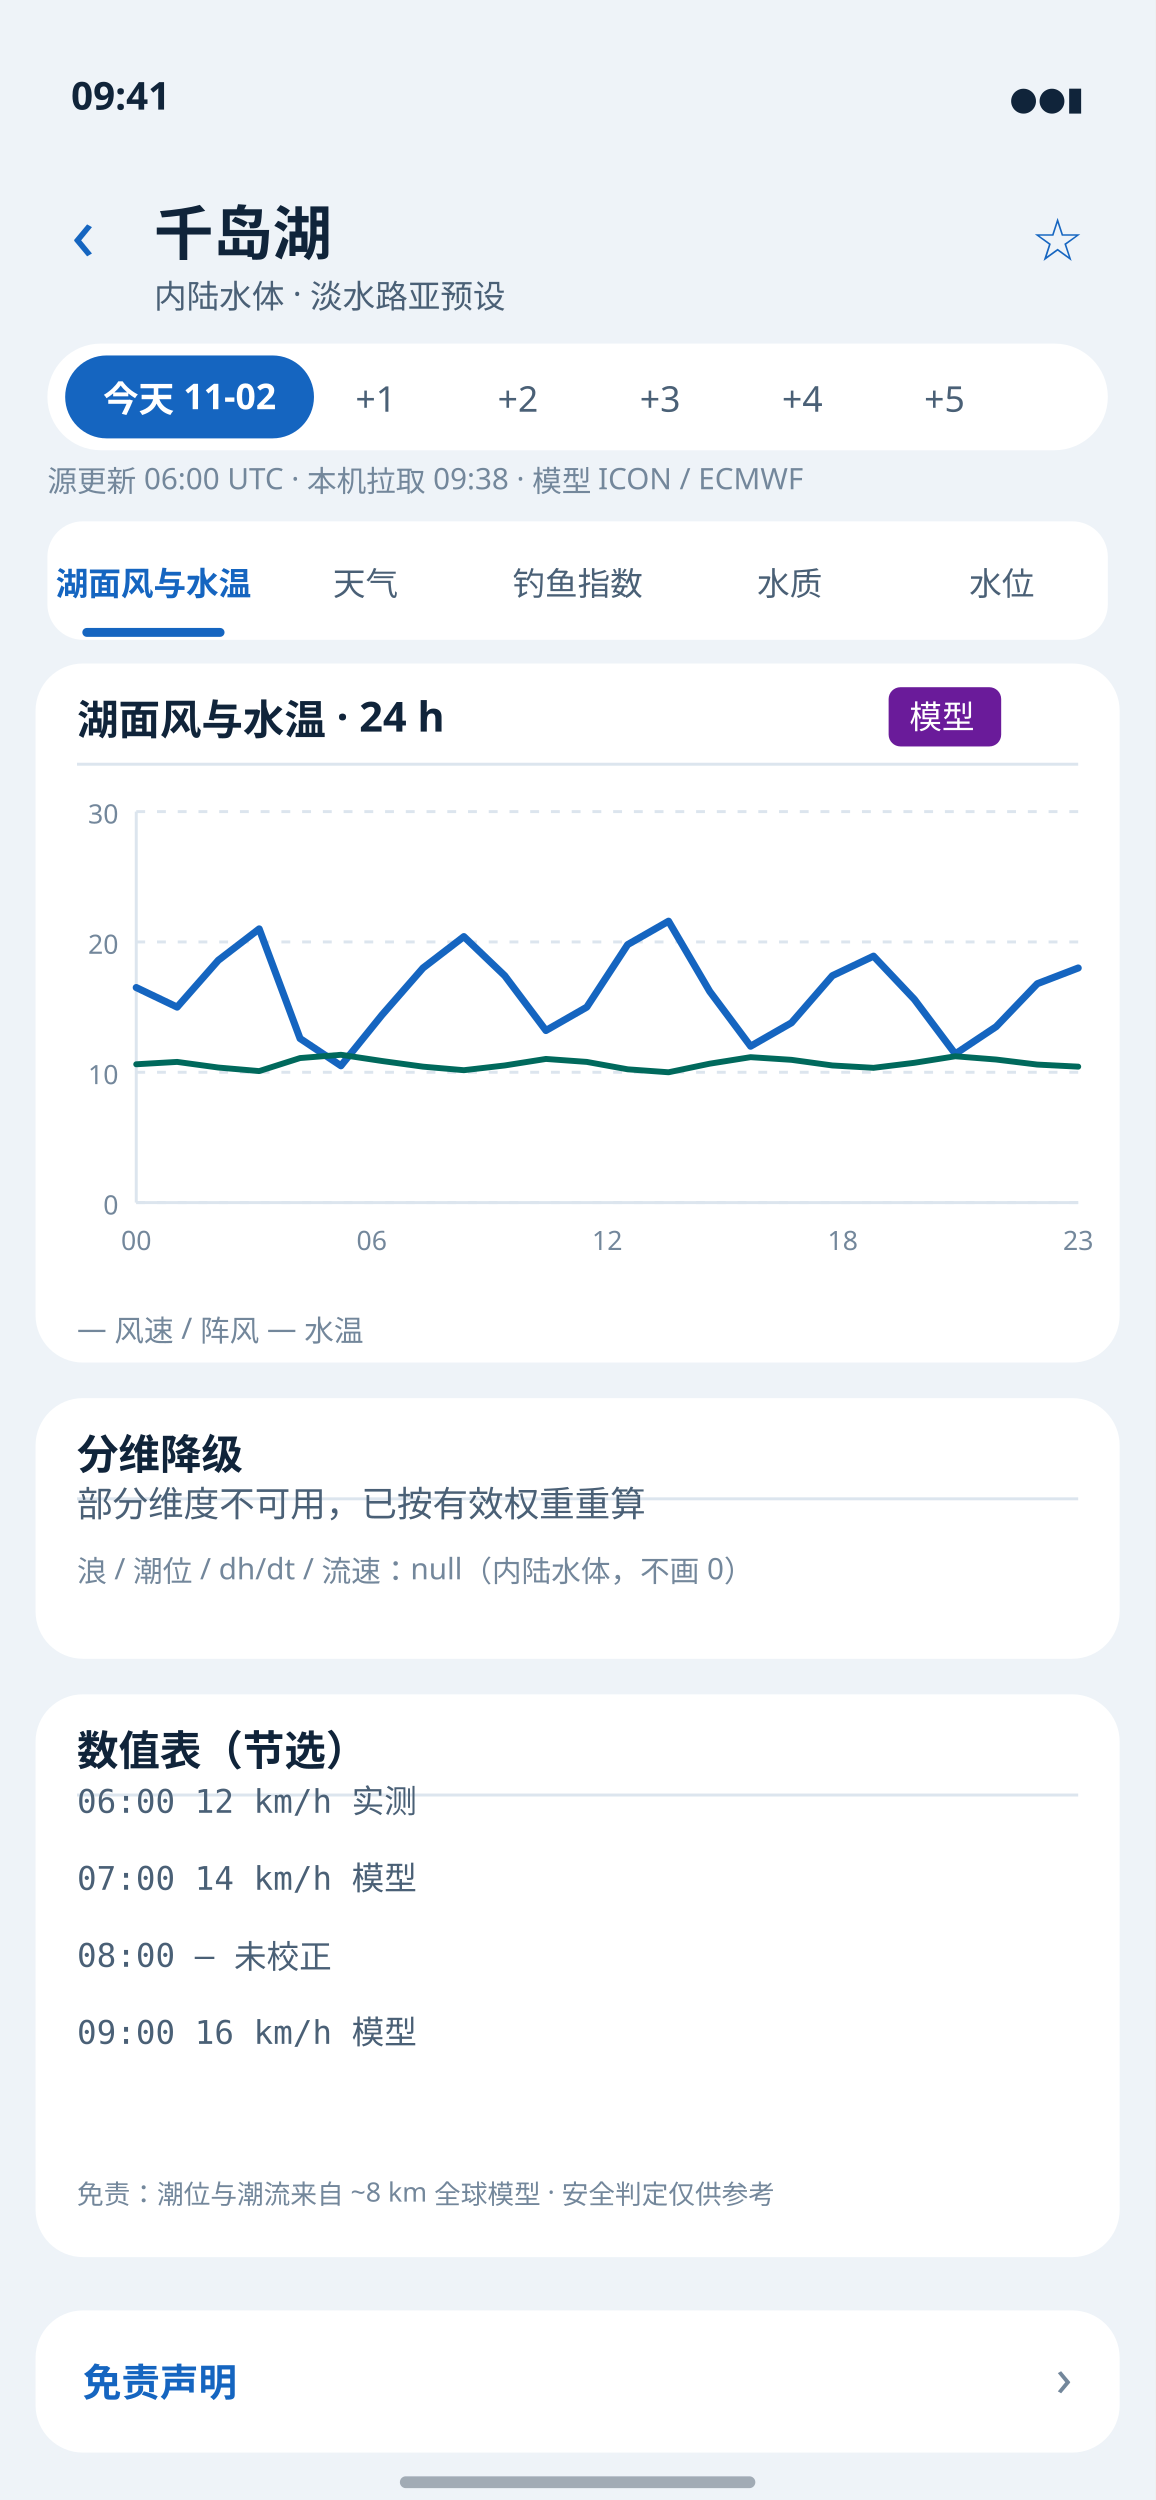
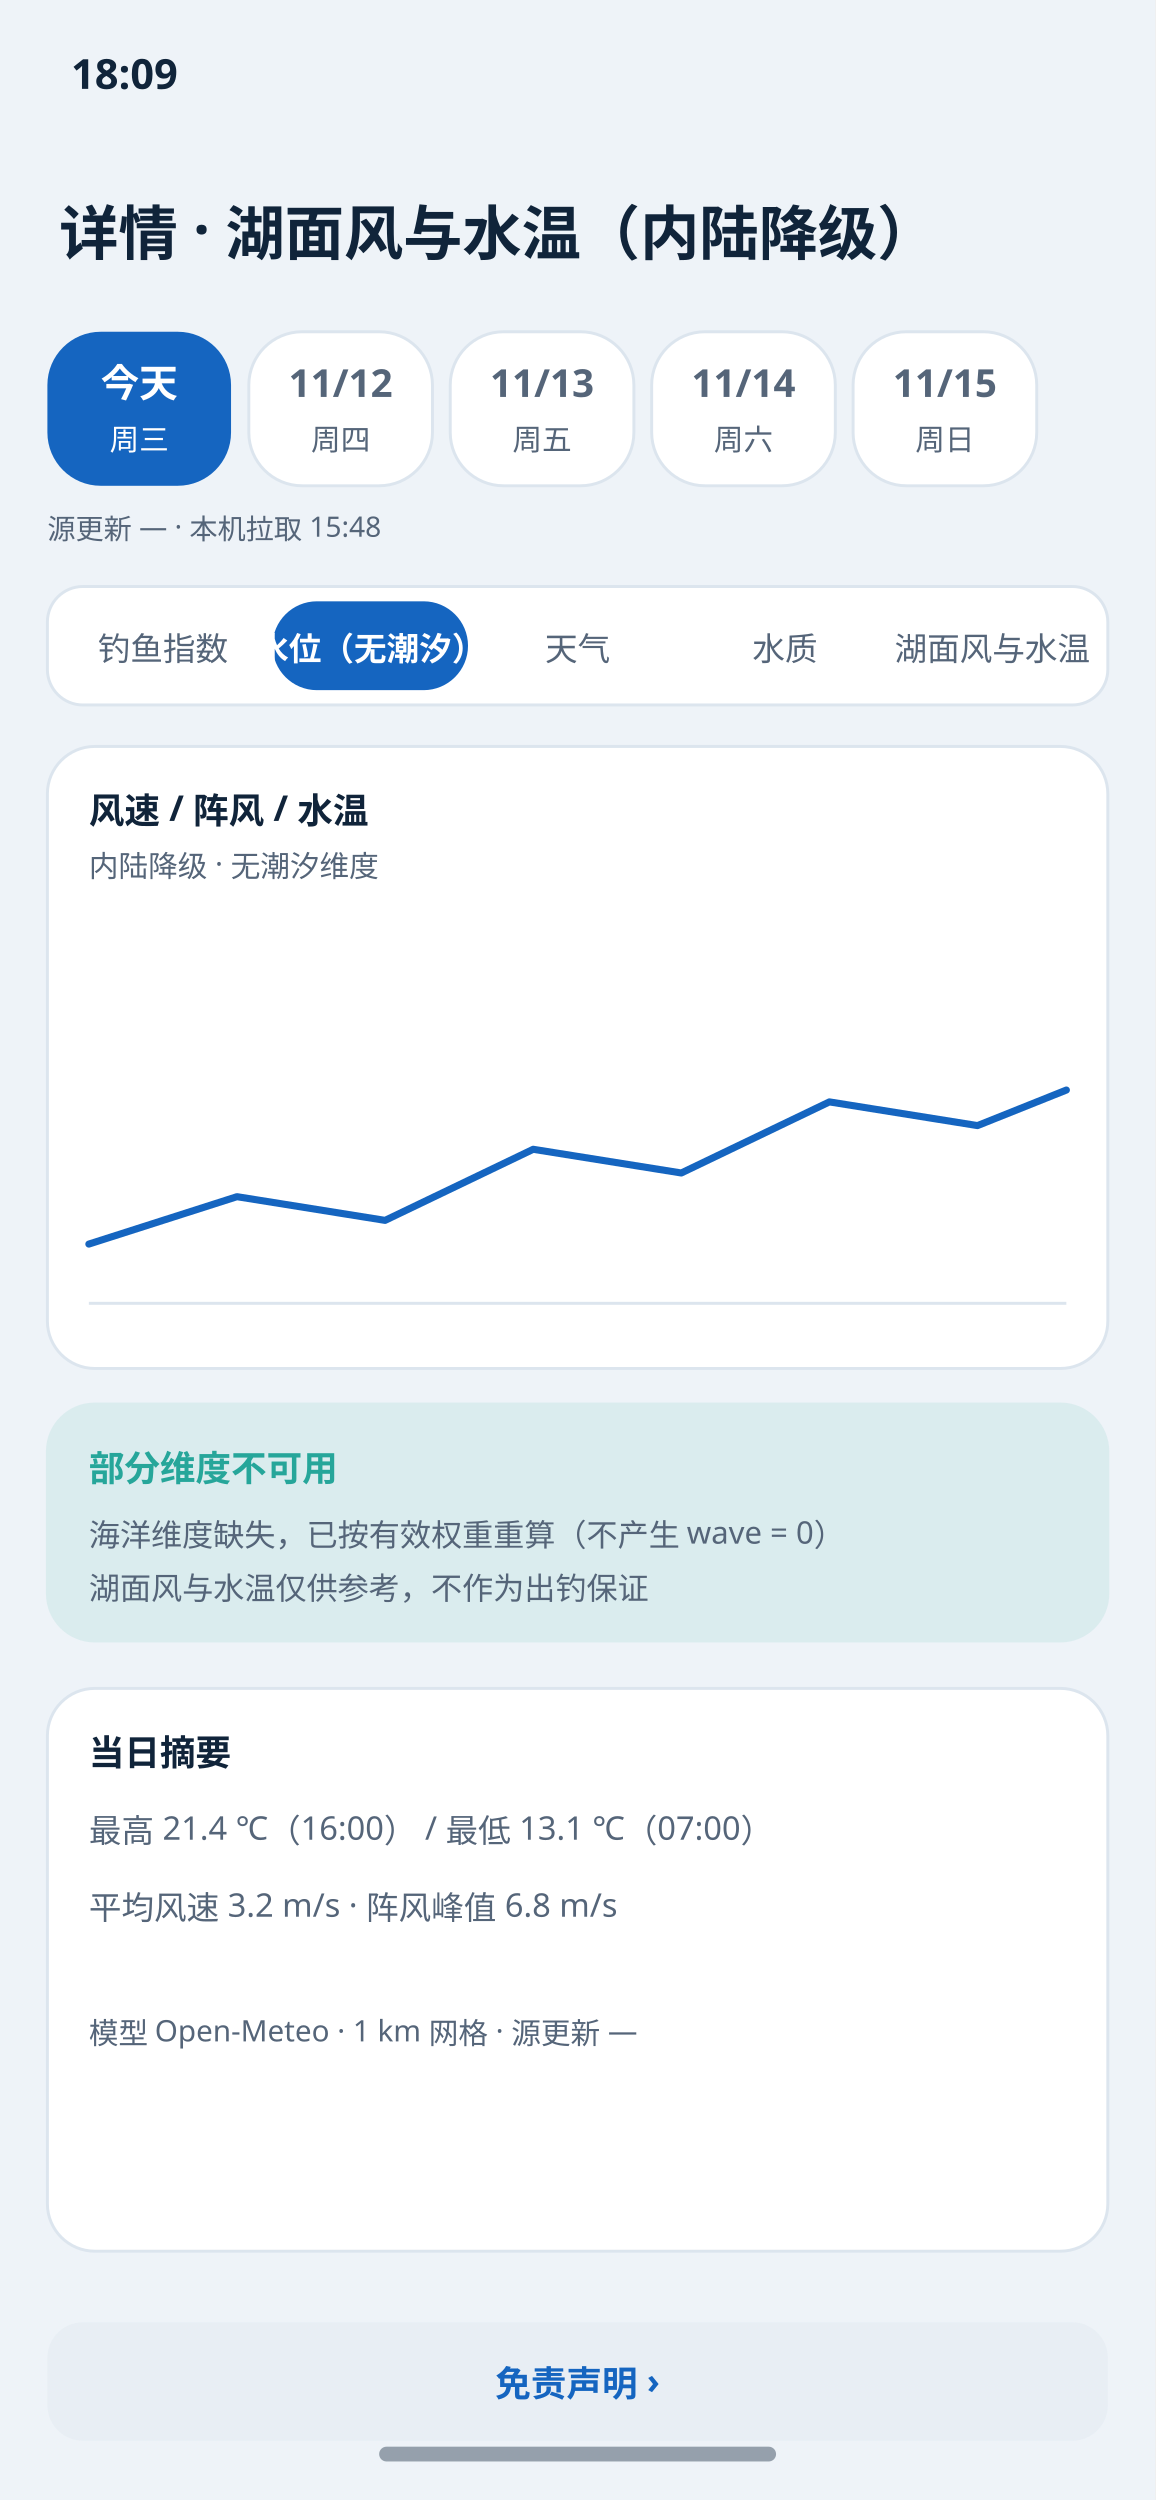
- <svg xmlns="http://www.w3.org/2000/svg" width="390" height="844" viewBox="0 0 390 844" role="img" aria-label="S04 详情 · 湖面风与水温（内陆降级）">
-   <rect x="0" y="0" width="390" height="844" rx="0" ry="0" fill="#EEF3F8" opacity="1" />
-   <rect x="0" y="0" width="390" height="58" rx="0" ry="0" fill="#EEF3F8" opacity="1" />
-   <text x="24" y="37" font-family="'Noto Sans SC','Microsoft YaHei',sans-serif" font-size="13" font-weight="600" fill="#10243A" text-anchor="start">09:41</text>
-   <text x="366" y="37" font-family="'Noto Sans SC','Microsoft YaHei',sans-serif" font-size="11" font-weight="400" fill="#10243A" text-anchor="end">●●▮</text>
-   <text x="24" y="88" font-family="'Noto Sans SC','Microsoft YaHei',sans-serif" font-size="26" font-weight="400" fill="#1565C0" text-anchor="start">‹</text>
-   <text x="52" y="86" font-family="'Noto Sans SC','Microsoft YaHei',sans-serif" font-size="20" font-weight="700" fill="#10243A" text-anchor="start">千岛湖</text>
-   <text x="52" y="104" font-family="'Noto Sans SC','Microsoft YaHei',sans-serif" font-size="11" font-weight="normal" fill="#4A6076" text-anchor="start">内陆水体 · 淡水路亚预设</text>
-   <text x="366" y="88" font-family="'Noto Sans SC','Microsoft YaHei',sans-serif" font-size="20" font-weight="400" fill="#1565C0" text-anchor="end">☆</text>
-   <rect x="16" y="116" width="358" height="36" rx="18" ry="18" fill="#FFFFFF" opacity="1" />
-   <rect x="22" y="120" width="84" height="28" rx="14" ry="14" fill="#1565C0" opacity="1" />
-   <text x="64" y="139" font-family="'Noto Sans SC','Microsoft YaHei',sans-serif" font-size="12" font-weight="600" fill="#FFFFFF" text-anchor="middle">今天 11-02</text>
-   <text x="120" y="139" font-family="'Noto Sans SC','Microsoft YaHei',sans-serif" font-size="12" font-weight="500" fill="#4A6076" text-anchor="start">+1</text>
-   <text x="168" y="139" font-family="'Noto Sans SC','Microsoft YaHei',sans-serif" font-size="12" font-weight="500" fill="#4A6076" text-anchor="start">+2</text>
-   <text x="216" y="139" font-family="'Noto Sans SC','Microsoft YaHei',sans-serif" font-size="12" font-weight="500" fill="#4A6076" text-anchor="start">+3</text>
-   <text x="264" y="139" font-family="'Noto Sans SC','Microsoft YaHei',sans-serif" font-size="12" font-weight="500" fill="#4A6076" text-anchor="start">+4</text>
-   <text x="312" y="139" font-family="'Noto Sans SC','Microsoft YaHei',sans-serif" font-size="12" font-weight="500" fill="#4A6076" text-anchor="start">+5</text>
-   <text x="16" y="166" font-family="'Noto Sans SC','Microsoft YaHei',sans-serif" font-size="10" font-weight="normal" fill="#73879B" text-anchor="start">源更新 06:00 UTC · 本机拉取 09:38 · 模型 ICON / ECMWF</text>
-   <rect x="16" y="176" width="358" height="40" rx="12" ry="12" fill="#FFFFFF" opacity="1" />
-   <text x="51.8" y="201" font-family="'Noto Sans SC','Microsoft YaHei',sans-serif" font-size="11" font-weight="700" fill="#1565C0" text-anchor="middle">湖面风与水温</text>
-   <rect x="27.8" y="212" width="48" height="3" rx="1.5" ry="1.5" fill="#1565C0" opacity="1" />
-   <text x="123.4" y="201" font-family="'Noto Sans SC','Microsoft YaHei',sans-serif" font-size="11" font-weight="400" fill="#4A6076" text-anchor="middle">天气</text>
-   <text x="195.0" y="201" font-family="'Noto Sans SC','Microsoft YaHei',sans-serif" font-size="11" font-weight="400" fill="#4A6076" text-anchor="middle">钓鱼指数</text>
-   <text x="266.6" y="201" font-family="'Noto Sans SC','Microsoft YaHei',sans-serif" font-size="11" font-weight="400" fill="#4A6076" text-anchor="middle">水质</text>
-   <text x="338.2" y="201" font-family="'Noto Sans SC','Microsoft YaHei',sans-serif" font-size="11" font-weight="400" fill="#4A6076" text-anchor="middle">水位</text>
-   <rect x="12" y="780" width="366" height="48" rx="16" ry="16" fill="#FFFFFF" opacity="1" />
-   <text x="28" y="809" font-family="'Noto Sans SC','Microsoft YaHei',sans-serif" font-size="13" font-weight="600" fill="#1565C0" text-anchor="start">免责声明</text>
-   <text x="362" y="809" font-family="'Noto Sans SC','Microsoft YaHei',sans-serif" font-size="18" font-weight="400" fill="#73879B" text-anchor="end">›</text>
-   <rect x="135" y="836" width="120" height="4" rx="2" ry="2" fill="#10243A" opacity="0.35" />
-   <rect x="12" y="224" width="366" height="236" rx="16" ry="16" fill="#FFFFFF" opacity="1" />
-   <text x="26" y="248" font-family="'Noto Sans SC','Microsoft YaHei',sans-serif" font-size="14" font-weight="700" fill="#10243A" text-anchor="start">湖面风与水温 · 24 h</text>
-   <line x1="26" y1="258" x2="364" y2="258" stroke="#DCE5EE" stroke-width="1" />
-   <rect x="300" y="232" width="38" height="20" rx="4" ry="4" fill="#6A1B9A" opacity="1" />
-   <text x="307" y="246" font-family="'Noto Sans SC','Microsoft YaHei',sans-serif" font-size="11" font-weight="500" fill="#FFFFFF" text-anchor="start">模型</text>
-   <line x1="46" y1="274" x2="46" y2="406" stroke="#DCE5EE" stroke-width="1" />
-   <line x1="46" y1="406" x2="364" y2="406" stroke="#DCE5EE" stroke-width="1" />
-   <line x1="46" y1="274.0" x2="364" y2="274.0" stroke="#DCE5EE" stroke-width="1" stroke-dasharray="3 4" />
-   <text x="40" y="278.0" font-family="'Noto Sans SC','Microsoft YaHei',sans-serif" font-size="9" font-weight="400" fill="#73879B" text-anchor="end">30</text>
-   <line x1="46" y1="318.0" x2="364" y2="318.0" stroke="#DCE5EE" stroke-width="1" stroke-dasharray="3 4" />
-   <text x="40" y="322.0" font-family="'Noto Sans SC','Microsoft YaHei',sans-serif" font-size="9" font-weight="400" fill="#73879B" text-anchor="end">20</text>
-   <line x1="46" y1="362.0" x2="364" y2="362.0" stroke="#DCE5EE" stroke-width="1" stroke-dasharray="3 4" />
-   <text x="40" y="366.0" font-family="'Noto Sans SC','Microsoft YaHei',sans-serif" font-size="9" font-weight="400" fill="#73879B" text-anchor="end">10</text>
-   <line x1="46" y1="406.0" x2="364" y2="406.0" stroke="#DCE5EE" stroke-width="1" stroke-dasharray="3 4" />
-   <text x="40" y="410.0" font-family="'Noto Sans SC','Microsoft YaHei',sans-serif" font-size="9" font-weight="400" fill="#73879B" text-anchor="end">0</text>
-   <text x="46.0" y="422" font-family="'Noto Sans SC','Microsoft YaHei',sans-serif" font-size="9" font-weight="400" fill="#73879B" text-anchor="middle">00</text>
-   <text x="125.5" y="422" font-family="'Noto Sans SC','Microsoft YaHei',sans-serif" font-size="9" font-weight="400" fill="#73879B" text-anchor="middle">06</text>
-   <text x="205.0" y="422" font-family="'Noto Sans SC','Microsoft YaHei',sans-serif" font-size="9" font-weight="400" fill="#73879B" text-anchor="middle">12</text>
-   <text x="284.5" y="422" font-family="'Noto Sans SC','Microsoft YaHei',sans-serif" font-size="9" font-weight="400" fill="#73879B" text-anchor="middle">18</text>
-   <text x="364.0" y="422" font-family="'Noto Sans SC','Microsoft YaHei',sans-serif" font-size="9" font-weight="400" fill="#73879B" text-anchor="middle">23</text>
-   <path d="M46.0 333.4 L59.8 340.0 L73.7 324.2 L87.5 313.6 L101.3 350.6 L115.1 359.8 L129.0 342.6 L142.8 326.8 L156.6 316.2 L170.4 329.4 L184.3 347.9 L198.1 340.0 L211.9 318.9 L225.7 311.0 L239.6 334.7 L253.4 353.2 L267.2 345.3 L281.0 329.4 L294.9 322.8 L308.7 337.4 L322.5 355.8 L336.3 346.6 L350.2 332.1 L364.0 326.8" fill="none" stroke="#1565C0" stroke-width="2.4" stroke-linecap="round" stroke-linejoin="round" />
-   <path d="M46.0 359.3 L59.8 358.5 L73.7 360.4 L87.5 361.6 L101.3 357.2 L115.1 356.1 L129.0 358.2 L142.8 360.1 L156.6 361.3 L170.4 359.7 L184.3 357.5 L198.1 358.5 L211.9 361.0 L225.7 362.0 L239.6 359.1 L253.4 356.9 L267.2 357.8 L281.0 359.7 L294.9 360.5 L308.7 358.8 L322.5 356.6 L336.3 357.7 L350.2 359.4 L364.0 360.1" fill="none" stroke="#00695C" stroke-width="2" stroke-linecap="round" stroke-linejoin="round" />
-   <text x="26" y="452" font-family="'Noto Sans SC','Microsoft YaHei',sans-serif" font-size="10" font-weight="normal" fill="#73879B" text-anchor="start">— 风速 / 阵风    — 水温</text>
-   <rect x="12" y="472" width="366" height="88" rx="16" ry="16" fill="#FFFFFF" opacity="1" />
-   <text x="26" y="496" font-family="'Noto Sans SC','Microsoft YaHei',sans-serif" font-size="14" font-weight="700" fill="#10243A" text-anchor="start">分维降级</text>
-   <line x1="26" y1="506" x2="364" y2="506" stroke="#DCE5EE" stroke-width="1" />
-   <text x="26" y="512" font-family="'Noto Sans SC','Microsoft YaHei',sans-serif" font-size="12" font-weight="normal" fill="#4A6076" text-anchor="start">部分维度不可用，已按有效权重重算</text>
-   <text x="26" y="534" font-family="'Noto Sans SC','Microsoft YaHei',sans-serif" font-size="10" font-weight="normal" fill="#73879B" text-anchor="start">浪 / 潮位 / dh/dt / 流速：null（内陆水体，不画 0）</text>
-   <rect x="12" y="572" width="366" height="190" rx="16" ry="16" fill="#FFFFFF" opacity="1" />
-   <text x="26" y="596" font-family="'Noto Sans SC','Microsoft YaHei',sans-serif" font-size="14" font-weight="700" fill="#10243A" text-anchor="start">数值表（节选）</text>
-   <line x1="26" y1="606" x2="364" y2="606" stroke="#DCE5EE" stroke-width="1" />
-   <text x="26" y="612" font-family="ui-monospace, Menlo, Consolas, monospace" font-size="11" font-weight="normal" fill="#4A6076" text-anchor="start">06:00   12 km/h   实测</text>
-   <text x="26" y="638" font-family="ui-monospace, Menlo, Consolas, monospace" font-size="11" font-weight="normal" fill="#4A6076" text-anchor="start">07:00   14 km/h   模型</text>
-   <text x="26" y="664" font-family="ui-monospace, Menlo, Consolas, monospace" font-size="11" font-weight="normal" fill="#4A6076" text-anchor="start">08:00   —          未校正</text>
-   <text x="26" y="690" font-family="ui-monospace, Menlo, Consolas, monospace" font-size="11" font-weight="normal" fill="#4A6076" text-anchor="start">09:00   16 km/h   模型</text>
-   <text x="26" y="744" font-family="'Noto Sans SC','Microsoft YaHei',sans-serif" font-size="9" font-weight="normal" fill="#73879B" text-anchor="start">免责：潮位与潮流来自 ~8 km 全球模型 · 安全判定仅供参考</text>
+ <svg xmlns="http://www.w3.org/2000/svg" width="390" height="844" viewBox="0 0 390 844" role="img" aria-label="TideSpot 详情 · 湖面风与水温（内陆降级） · v3 结构稿">
+   <style>text{font-family:'Noto Sans SC','Microsoft YaHei',sans-serif}</style>
+   <rect width="390" height="844" fill="#EEF3F8" />
+   <text x="24" y="30" fill="#10243A" font-size="14" font-weight="700" font-family="Inter">18:09</text>
+   <text x="20" y="86" fill="#10243A" font-size="20" font-weight="800" font-family="Inter">详情 · 湖面风与水温（内陆降级）</text>
+   <rect x="16" y="112" width="62" height="52" rx="18" fill="#1565C0" stroke="none" />
+   <text x="47" y="134" fill="#FFFFFF" font-size="13" font-weight="800" text-anchor="middle" font-family="Inter">今天</text>
+   <text x="47" y="152" fill="#FFFFFF" font-size="10" text-anchor="middle">周三</text>
+   <rect x="84" y="112" width="62" height="52" rx="18" fill="#FFFFFF" stroke="#DCE5EE" />
+   <text x="115" y="134" fill="#556579" font-size="13" font-weight="800" text-anchor="middle" font-family="Inter">11/12</text>
+   <text x="115" y="152" fill="#556579" font-size="10" text-anchor="middle">周四</text>
+   <rect x="152" y="112" width="62" height="52" rx="18" fill="#FFFFFF" stroke="#DCE5EE" />
+   <text x="183" y="134" fill="#556579" font-size="13" font-weight="800" text-anchor="middle" font-family="Inter">11/13</text>
+   <text x="183" y="152" fill="#556579" font-size="10" text-anchor="middle">周五</text>
+   <rect x="220" y="112" width="62" height="52" rx="18" fill="#FFFFFF" stroke="#DCE5EE" />
+   <text x="251" y="134" fill="#556579" font-size="13" font-weight="800" text-anchor="middle" font-family="Inter">11/14</text>
+   <text x="251" y="152" fill="#556579" font-size="10" text-anchor="middle">周六</text>
+   <rect x="288" y="112" width="62" height="52" rx="18" fill="#FFFFFF" stroke="#DCE5EE" />
+   <text x="319" y="134" fill="#556579" font-size="13" font-weight="800" text-anchor="middle" font-family="Inter">11/15</text>
+   <text x="319" y="152" fill="#556579" font-size="10" text-anchor="middle">周日</text>
+   <text x="16" y="182" fill="#556579" font-size="9.5" font-family="Inter">源更新 — · 本机拉取 15:48</text>
+   <rect x="16" y="198" width="358" height="40" rx="12" fill="#FFFFFF" stroke="#DCE5EE" />
+   <text x="55" y="223" fill="#556579" font-size="11" text-anchor="middle">钓鱼指数</text>
+   <rect x="92" y="203" width="66" height="30" rx="15" fill="#1565C0" />
+   <text x="125" y="223" fill="#FFFFFF" font-size="11" font-weight="700" text-anchor="middle">水位（无潮汐）</text>
+   <text x="195" y="223" fill="#556579" font-size="11" text-anchor="middle">天气</text>
+   <text x="265" y="223" fill="#556579" font-size="11" text-anchor="middle">水质</text>
+   <text x="335" y="223" fill="#556579" font-size="11" text-anchor="middle">湖面风与水温</text>
+   <rect x="16" y="784" width="358" height="40" rx="12" fill="#DCE5EE" opacity=".35" />
+   <text x="195" y="809" fill="#1565C0" font-size="12" font-weight="700" text-anchor="middle">免责声明 ›</text>
+   <rect x="128" y="826" width="134" height="5" rx="2.5" fill="#10243A" opacity=".4" />
+   <rect x="16" y="252" width="358" height="210" rx="16" fill="#FFFFFF" stroke="#DCE5EE" />
+   <text x="30" y="278" fill="#10243A" font-size="12" font-weight="800">风速 / 阵风 / 水温</text>
+   <text x="30" y="296" fill="#556579" font-size="10">内陆降级 · 无潮汐维度</text>
+   <polyline points="30,420 80,404 130,412 180,388 230,396 280,372 330,380 360,368" fill="none" stroke="#1565C0" stroke-width="2.4" stroke-linecap="round" stroke-linejoin="round" />
+   <line x1="30" y1="440" x2="360" y2="440" stroke="#DCE5EE" />
+   <rect x="16" y="474" width="358" height="80" rx="16" fill="#80CBC4" opacity=".18" stroke="#80CBC4" />
+   <text x="30" y="500" fill="#26A69A" font-size="12" font-weight="800">部分维度不可用</text>
+   <text x="30" y="522" fill="#556579" font-size="10.5">海洋维度缺失，已按有效权重重算（不产生 wave = 0）</text>
+   <text x="30" y="540" fill="#556579" font-size="10.5">湖面风与水温仅供参考，不作为出钓保证</text>
+   <rect x="16" y="570" width="358" height="190" rx="16" fill="#FFFFFF" stroke="#DCE5EE" />
+   <text x="30" y="596" fill="#10243A" font-size="12" font-weight="800">当日摘要</text>
+   <text x="30" y="622" fill="#556579" font-size="11">最高 21.4 ℃（16:00） / 最低 13.1 ℃（07:00）</text>
+   <text x="30" y="648" fill="#556579" font-size="11">平均风速 3.2 m/s · 阵风峰值 6.8 m/s</text>
+   <text x="30" y="690" fill="#556579" font-size="10">模型 Open-Meteo · 1 km 网格 · 源更新 —</text>
</svg>
